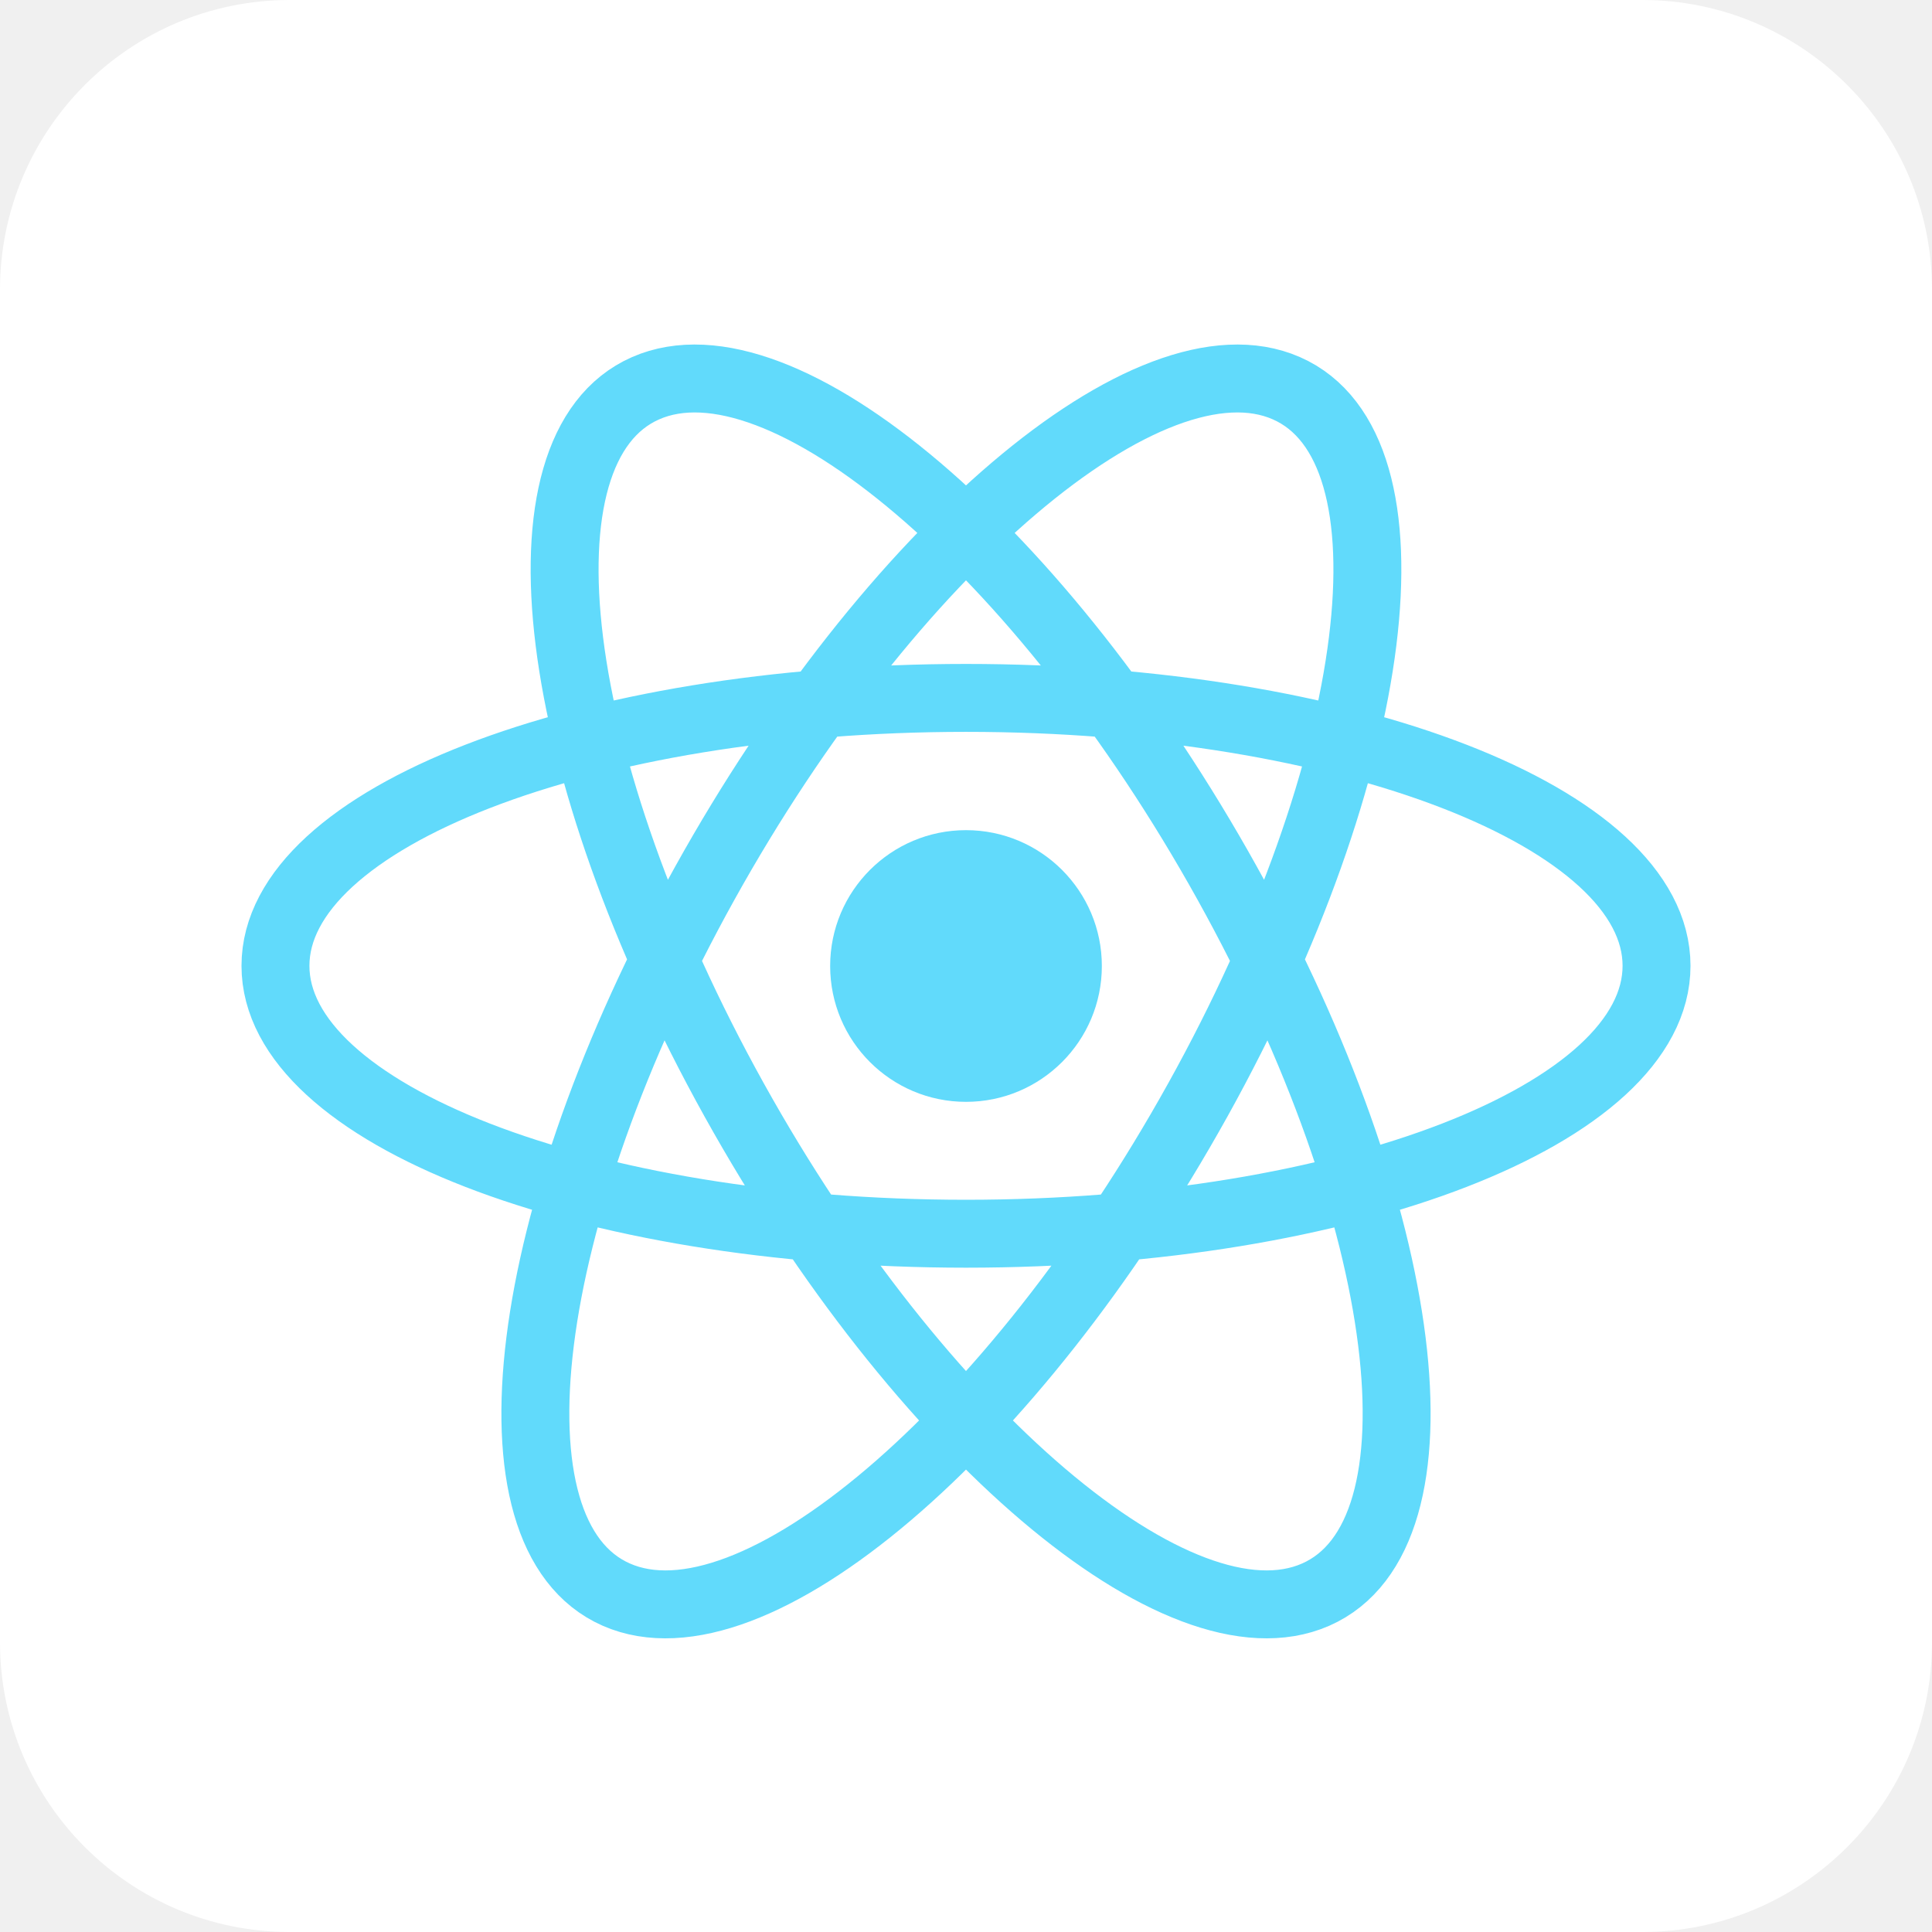
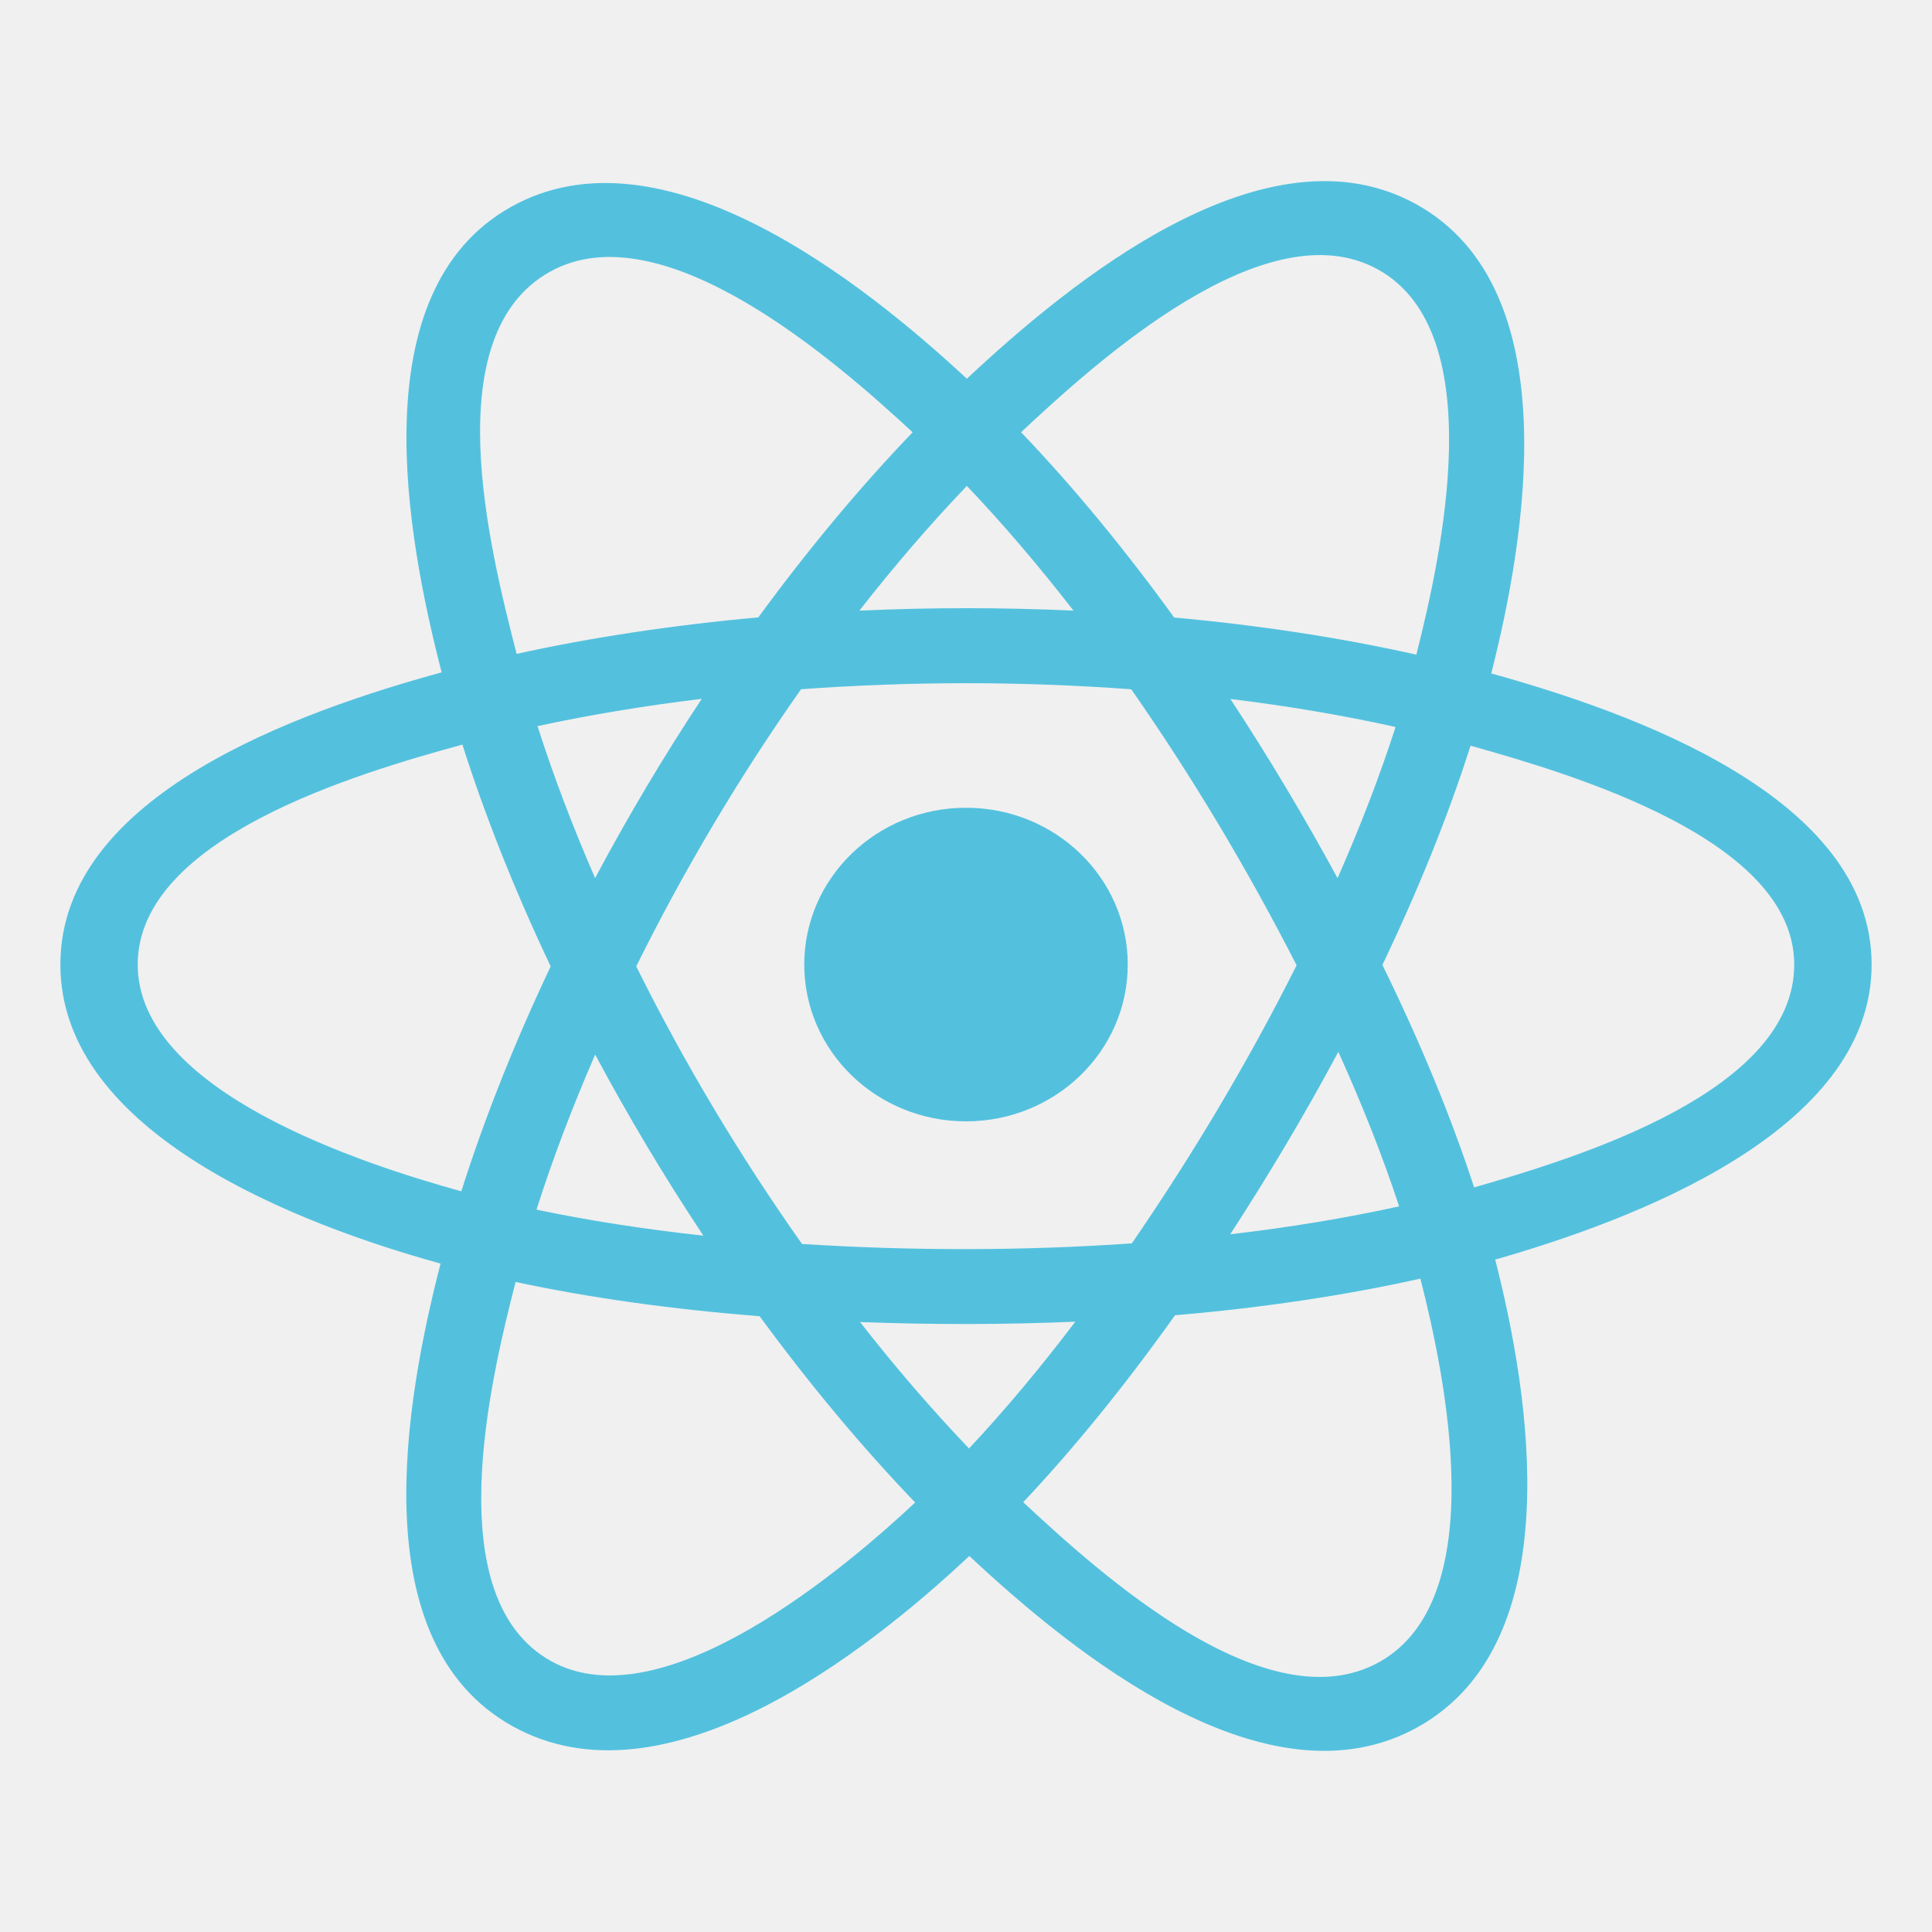
- <svg xmlns="http://www.w3.org/2000/svg" aria-label="React" role="img" viewBox="0 0 512 512" fill="#000000">
+ <svg xmlns="http://www.w3.org/2000/svg" width="256px" height="256px" viewBox="0 0 32 32" fill="none">
  <g id="SVGRepo_bgCarrier" stroke-width="0" />
  <g id="SVGRepo_tracerCarrier" stroke-linecap="round" stroke-linejoin="round" />
  <g id="SVGRepo_iconCarrier">
-     <rect width="512" height="512" rx="15%" fill="#ffffff" />
-     <circle cx="256" cy="256" r="36" fill="#61dafb" />
-     <path stroke="#61dafb" stroke-width="18" fill="none" d="M317.47 291.43a71 183 30 1 0-.05.09zm-122.89.09a183 71 60 1 0-.05-.09zm61.47 35.43a183 71 0 1 0-.1 0z" />
+     <path d="M18.679 15.976C18.679 14.541 17.48 13.379 16 13.379C14.521 13.379 13.321 14.541 13.321 15.976C13.321 17.41 14.521 18.573 16 18.573C17.48 18.573 18.679 17.41 18.679 15.976Z" fill="#53C1DE" />
+     <path fill-rule="evenodd" clip-rule="evenodd" d="M24.7 11.154C25.266 8.925 25.977 4.791 23.47 3.39C20.975 1.995 17.728 4.668 16.014 6.273C14.304 4.684 10.966 2.022 8.462 3.428C5.968 4.828 6.737 8.893 7.315 11.136C4.988 11.776 1 13.156 1 15.976C1 18.787 4.984 20.289 7.297 20.929C6.717 23.184 5.986 27.191 8.483 28.588C10.997 29.993 14.325 27.395 16.055 25.772C17.781 27.386 20.997 30.002 23.492 28.601C25.996 27.196 25.344 23.118 24.765 20.863C27.007 20.221 31 18.752 31 15.976C31 13.184 26.99 11.792 24.7 11.154ZM24.416 19.667C24.037 18.502 23.524 17.262 22.897 15.982C23.495 14.732 23.988 13.509 24.357 12.351C26.036 12.823 29.718 13.901 29.718 15.976C29.718 18.07 26.185 19.159 24.416 19.667ZM22.85 27.526C20.988 28.571 18.222 26.07 16.948 24.881C17.793 23.984 18.638 22.942 19.462 21.785C20.913 21.66 22.283 21.456 23.526 21.178C23.933 22.773 24.72 26.476 22.85 27.526ZM9.124 27.511C7.261 26.47 8.113 22.895 8.54 21.233C9.768 21.497 11.129 21.686 12.582 21.801C13.412 22.933 14.282 23.974 15.158 24.886C14.075 25.901 10.995 28.557 9.124 27.511ZM2.281 15.976C2.281 13.874 5.942 12.803 7.659 12.333C8.035 13.517 8.527 14.754 9.121 16.006C8.519 17.277 8.02 18.534 7.641 19.732C6.004 19.278 2.281 18.079 2.281 15.976ZM9.104 4.504C10.973 3.454 13.875 6.01 15.116 7.16C14.244 8.068 13.383 9.101 12.56 10.226C11.149 10.353 9.799 10.557 8.557 10.83C8.091 9.021 7.236 5.552 9.104 4.504ZM20.379 11.577C21.337 11.694 22.254 11.85 23.115 12.041C22.856 12.844 22.534 13.684 22.154 14.545C21.604 13.533 21.014 12.542 20.379 11.577ZM16.014 8.048C16.605 8.669 17.197 9.362 17.78 10.114C16.599 10.06 15.415 10.06 14.234 10.114C14.817 9.368 15.414 8.676 16.014 8.048ZM9.857 14.544C9.483 13.686 9.164 12.842 8.903 12.027C9.759 11.842 10.672 11.69 11.623 11.575C10.987 12.537 10.397 13.528 9.857 14.544ZM11.65 20.466C10.668 20.359 9.741 20.215 8.886 20.035C9.15 19.206 9.477 18.343 9.858 17.467C10.406 18.493 11.005 19.494 11.65 20.466ZM16.05 23.991C15.442 23.356 14.836 22.653 14.245 21.897C15.433 21.942 16.623 21.942 17.811 21.891C17.227 22.661 16.637 23.365 16.05 23.991ZM22.167 17.422C22.568 18.308 22.906 19.166 23.174 19.981C22.304 20.173 21.365 20.328 20.376 20.444C21.015 19.461 21.615 18.454 22.167 17.422ZM18.747 20.594C16.93 20.72 15.102 20.719 13.284 20.604C12.251 19.142 11.331 17.603 10.538 16.006C11.328 14.412 12.24 12.876 13.268 11.416C15.088 11.283 16.918 11.282 18.737 11.417C19.756 12.877 20.668 14.409 21.476 15.988C20.677 17.581 19.759 19.12 18.747 20.594ZM22.83 4.467C24.701 5.513 23.868 9.227 23.459 10.843C22.215 10.564 20.863 10.357 19.448 10.228C18.624 9.09 17.77 8.055 16.912 7.159C18.169 5.984 20.978 3.431 22.83 4.467Z" fill="#53C1DE" />
  </g>
</svg>
